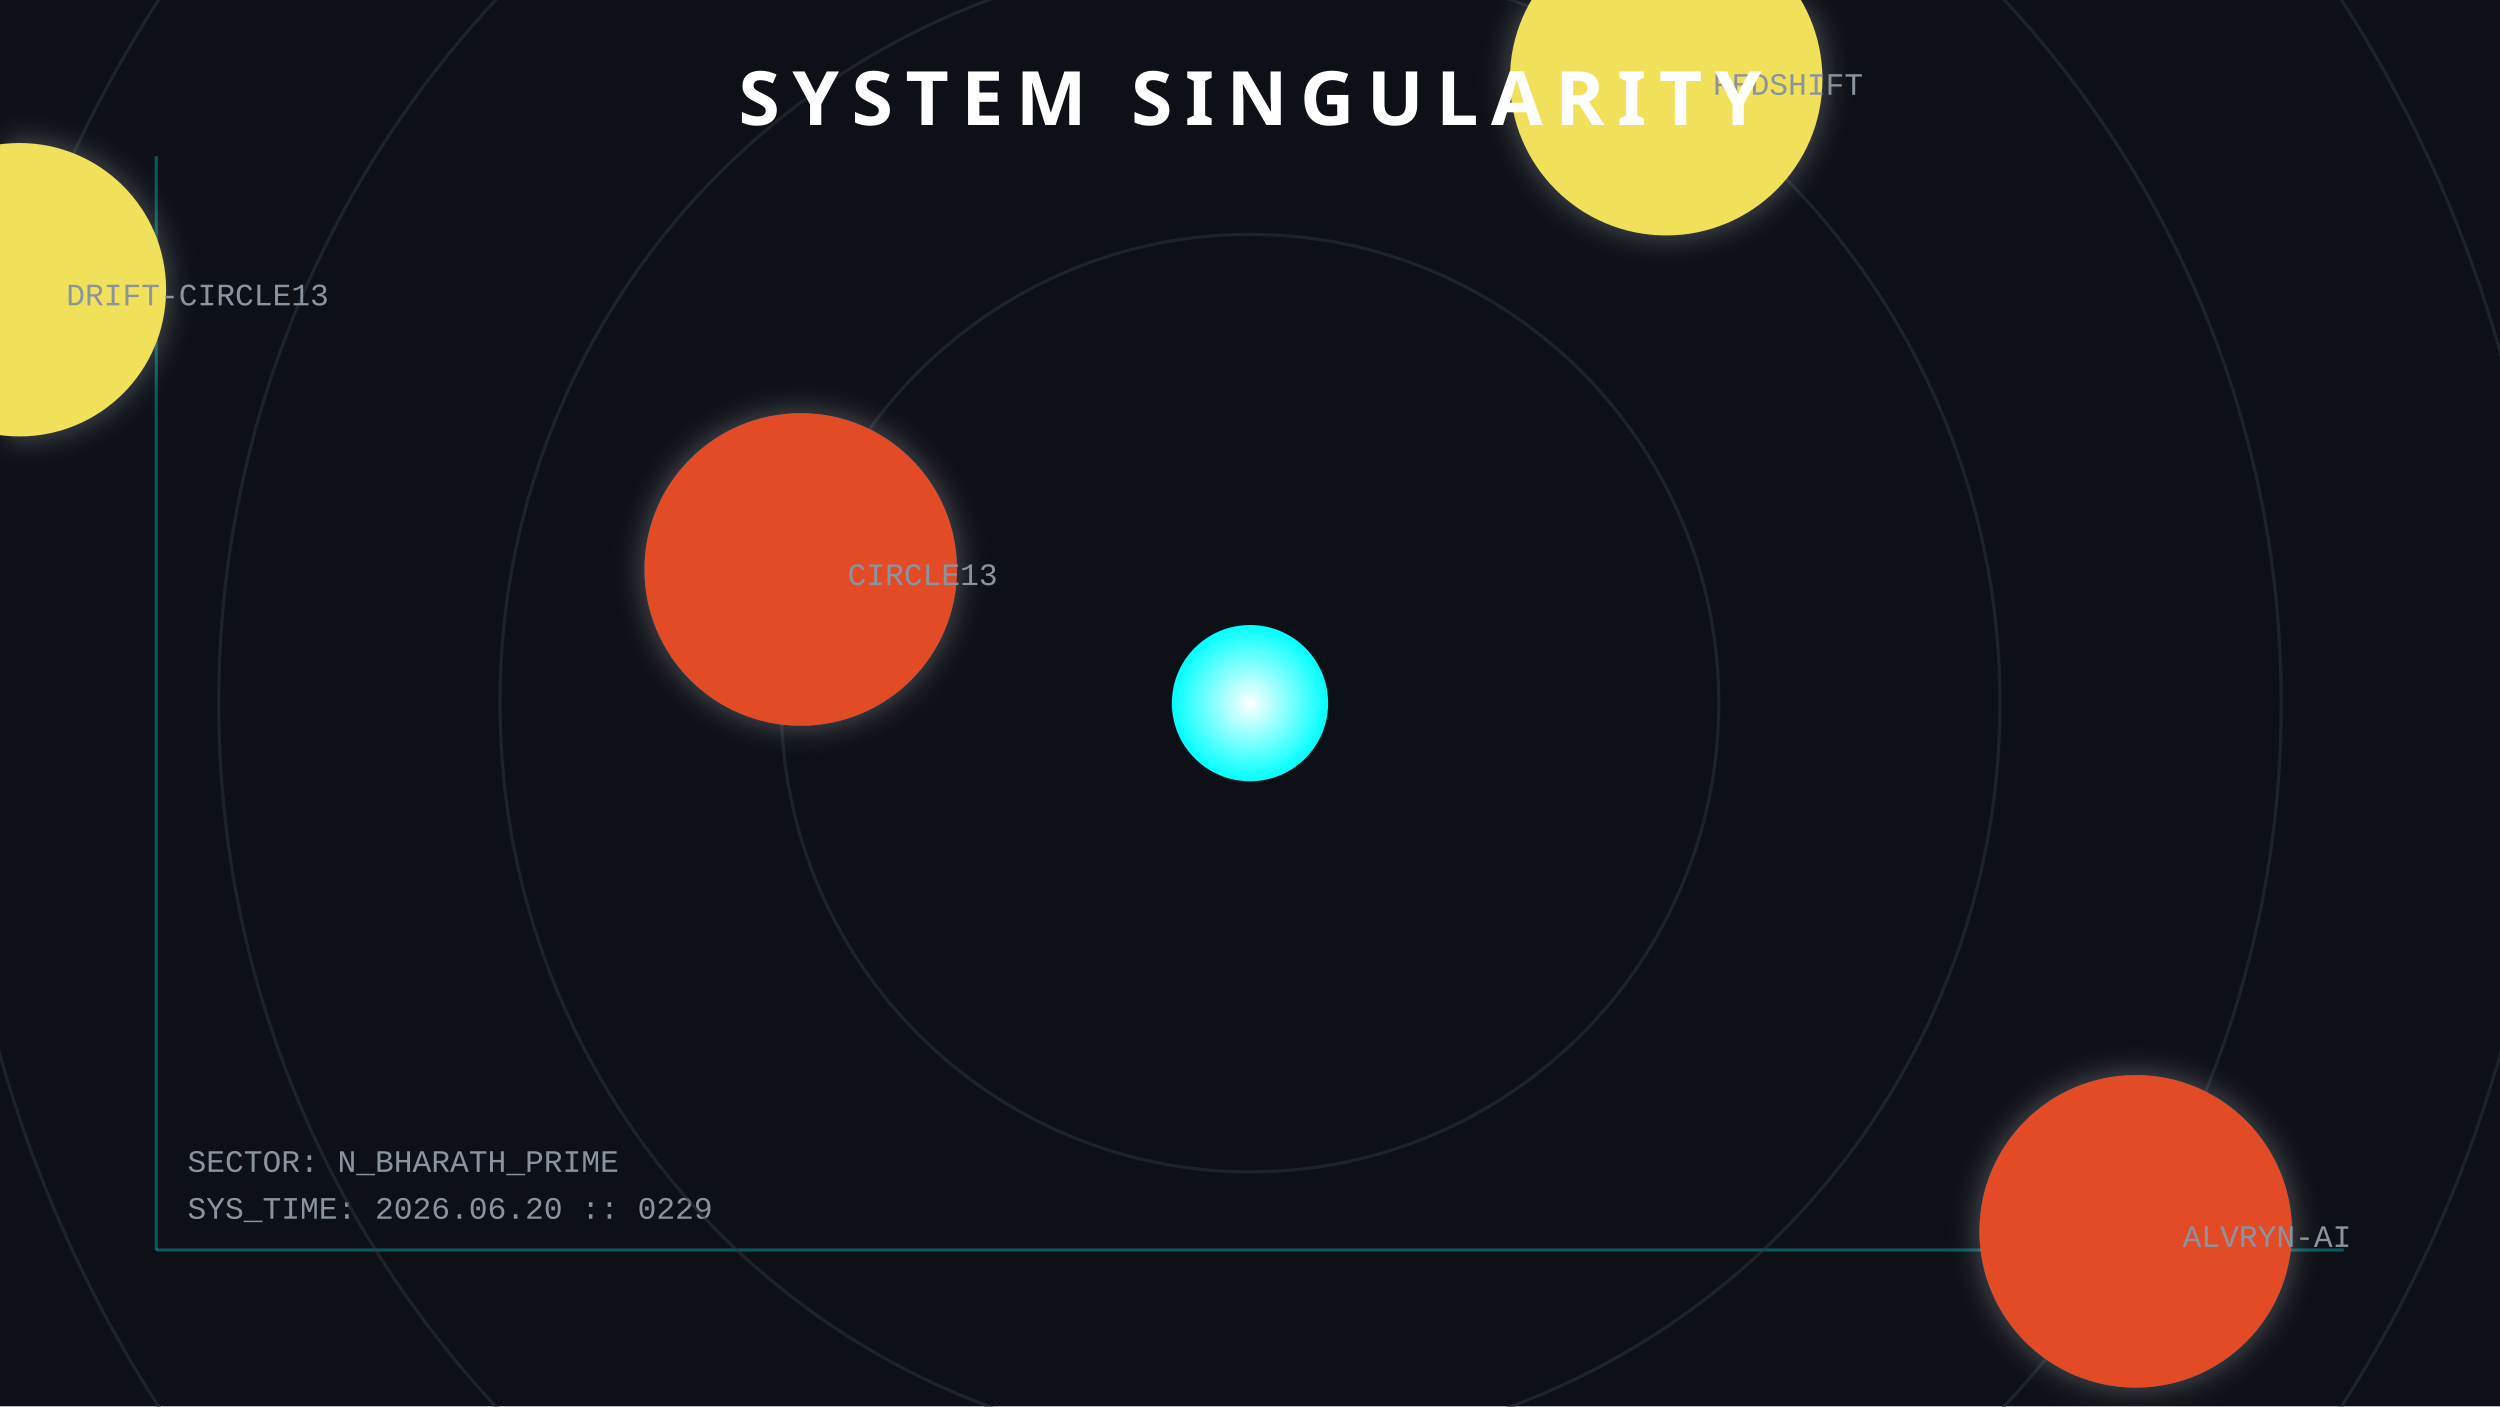
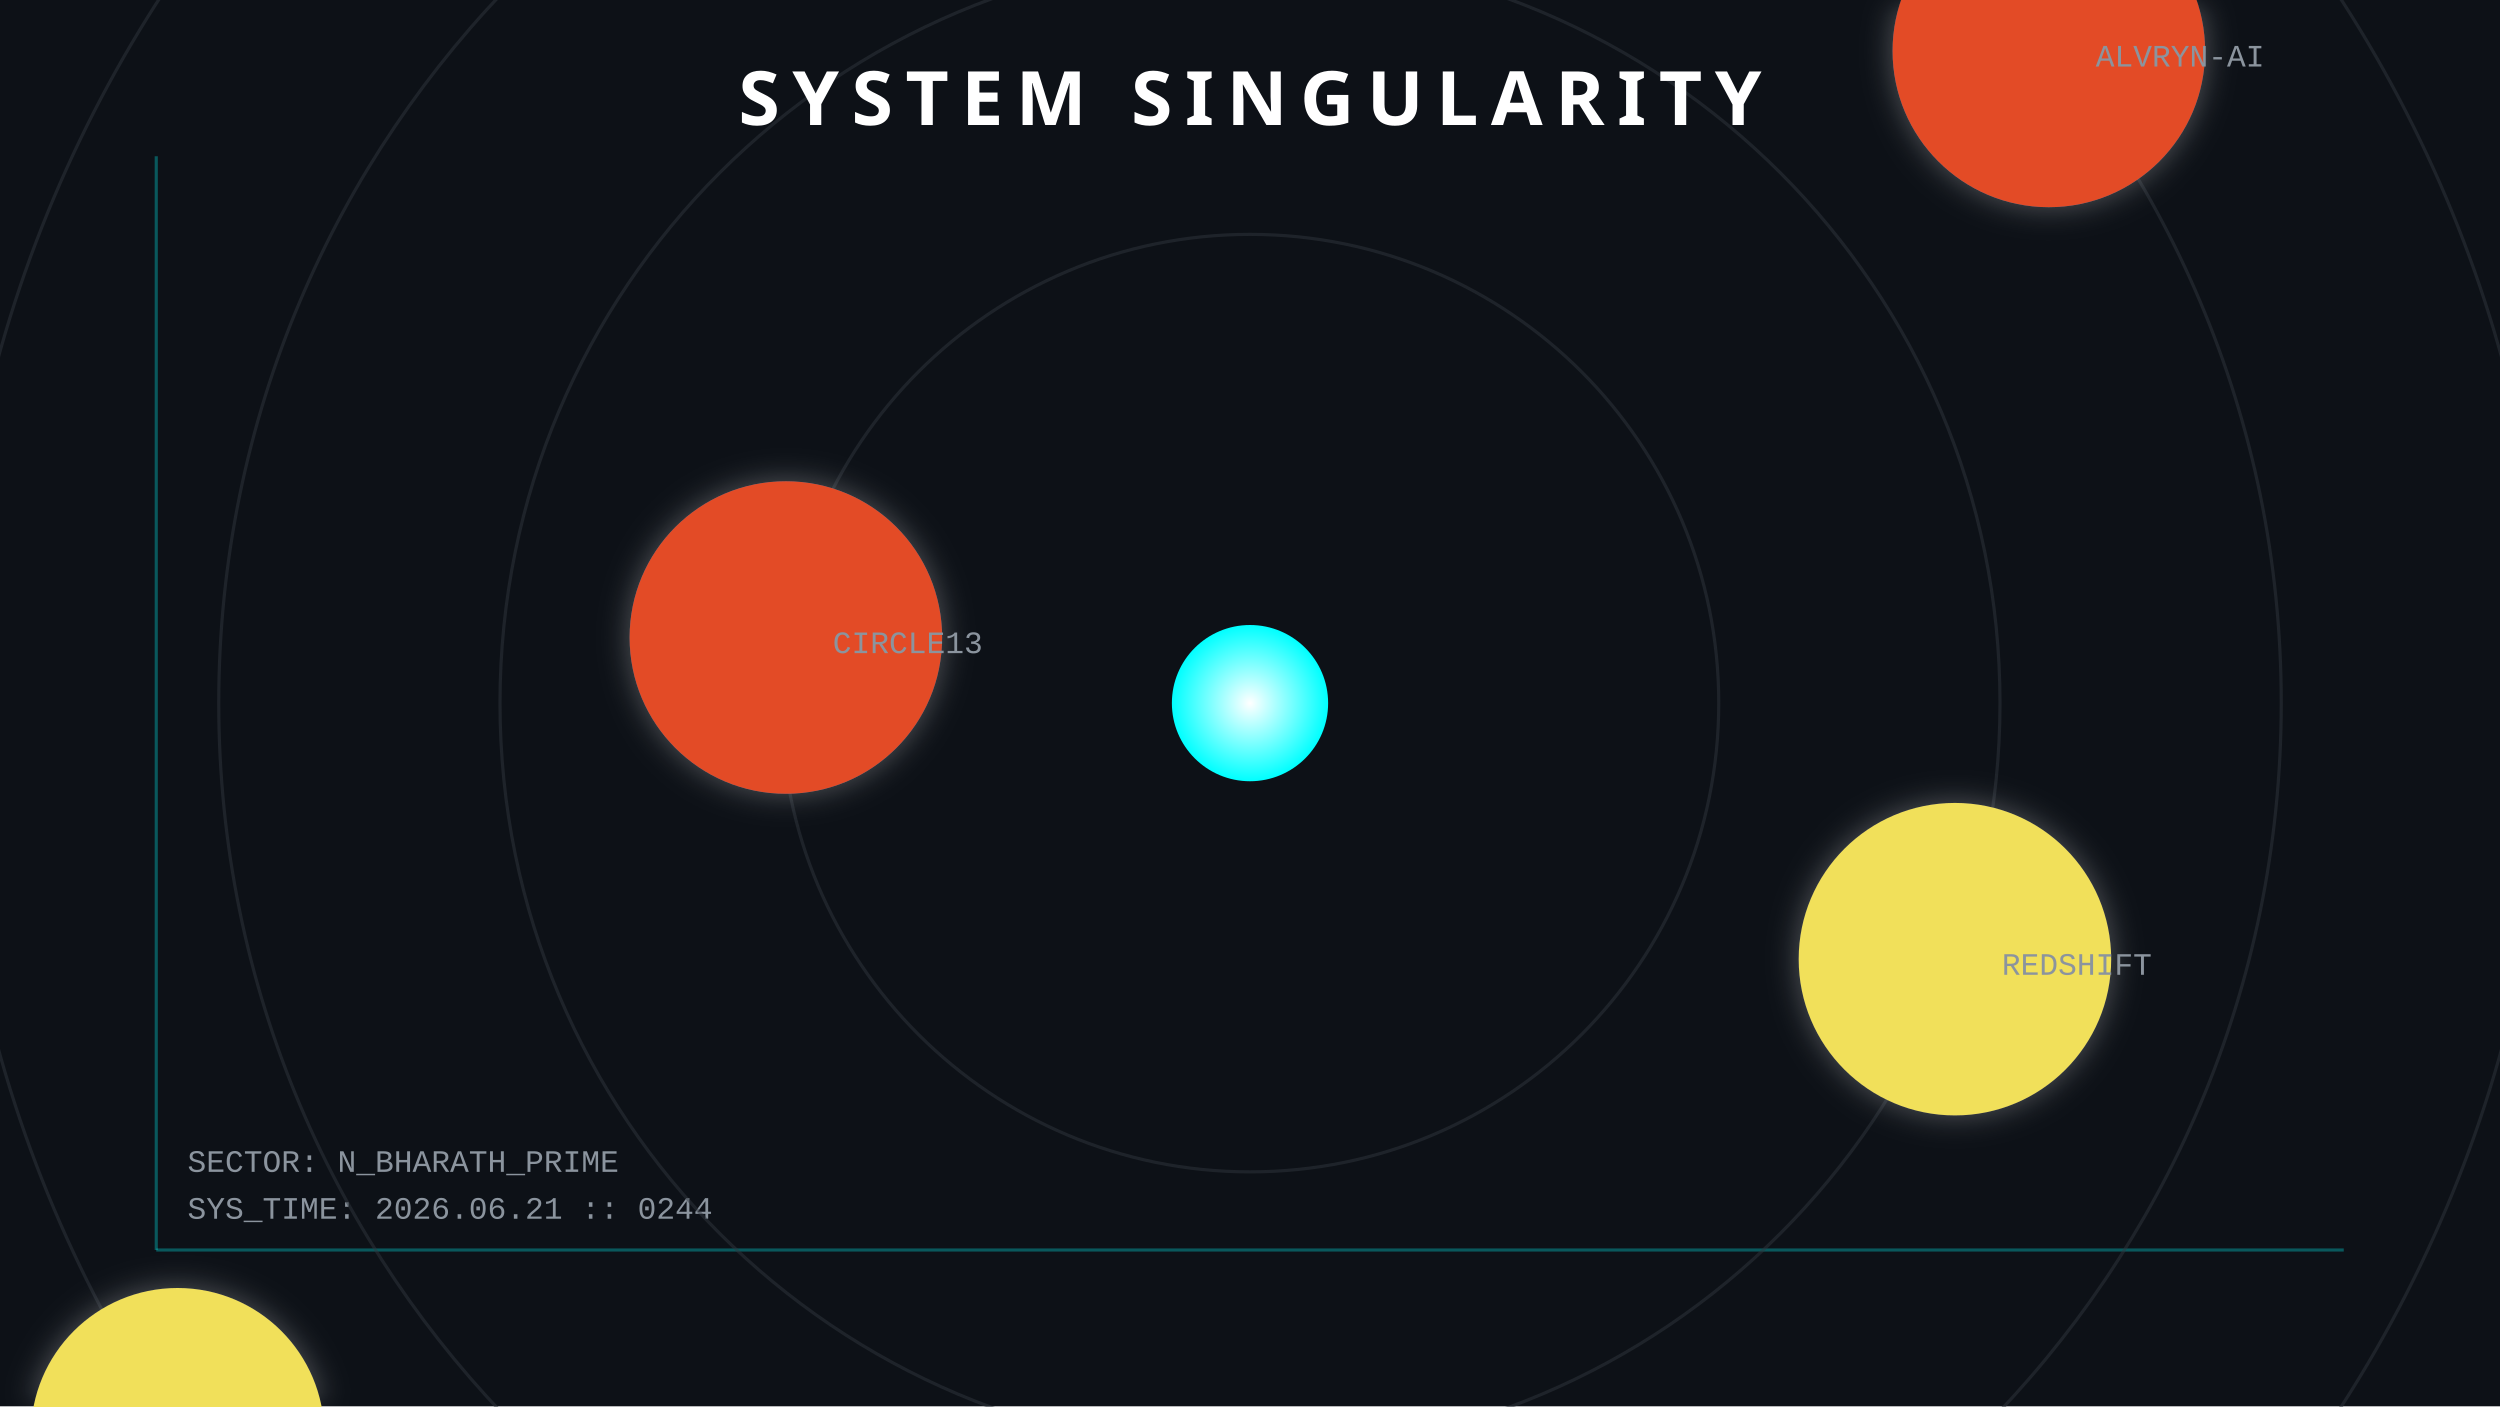
<svg xmlns="http://www.w3.org/2000/svg" width="800" height="450">
  <style>
        .orbit { fill: none; stroke: #30363d; stroke-width: 1; opacity: 0.5; }
        .planet { filter: drop-shadow(0 0 5px rgba(255,255,255,0.3)); }
        .text { font-family: 'Courier New', monospace; fill: #8b949e; font-size: 10px; }
        .title { font-family: sans-serif; fill: white; font-weight: bold; font-size: 24px; letter-spacing: 4px; }
        .hud-line { stroke: #00ffff; stroke-width: 1; opacity: 0.3; }
        
        /* ANIMATIONS */
        @keyframes pulse { 0% { r: 25; opacity: 0.8; } 50% { r: 30; opacity: 0.4; } 100% { r: 25; opacity: 0.8; } }
        .sun { animation: pulse 4s infinite; }
    </style>
  <rect width="100%" height="100%" fill="#0d1117" />
  <line x1="50" y1="50" x2="50" y2="400" class="hud-line" />
  <line x1="50" y1="400" x2="750" y2="400" class="hud-line" />
-   <text x="60" y="390" class="text">SYS_TIME: 2026.06.20 :: 0229</text>
+   <text x="60" y="390" class="text">SYS_TIME: 2026.06.21 :: 0244</text>
  <text x="60" y="375" class="text">SECTOR: N_BHARATH_PRIME</text>
  <circle cx="400" cy="225" r="25" fill="url(#grad1)" class="sun" />
  <defs>
    <radialGradient id="grad1" cx="50%" cy="50%" r="50%" fx="50%" fy="50%">
      <stop offset="0%" style="stop-color:white;stop-opacity:1" />
      <stop offset="100%" style="stop-color:#00ffff;stop-opacity:1" />
    </radialGradient>
  </defs>
  <circle cx="400" cy="225" r="150.0" class="orbit" />
-   <circle cx="256.227" cy="182.229" r="50" fill="#e34c26" class="planet" />
-   <text x="271.227" y="187.229" class="text" fill="white">CIRCLE13</text>
+   <circle cx="251.476" cy="204.006" r="50" fill="#e34c26" class="planet" />
+   <text x="266.476" y="209.006" class="text" fill="white">CIRCLE13</text>
  <circle cx="400" cy="225" r="240.0" class="orbit" />
-   <circle cx="533.176" cy="25.34" r="50" fill="#f1e05a" class="planet" />
-   <text x="548.176" y="30.34" class="text" fill="white">REDSHIFT</text>
+   <circle cx="625.58" cy="306.936" r="50" fill="#f1e05a" class="planet" />
+   <text x="640.58" y="311.936" class="text" fill="white">REDSHIFT</text>
  <circle cx="400" cy="225" r="330.0" class="orbit" />
-   <circle cx="683.425" cy="394.028" r="50" fill="#e34c26" class="planet" />
-   <text x="698.425" y="399.028" class="text" fill="white">ALVRYN-AI</text>
+   <circle cx="655.626" cy="16.301" r="50" fill="#e34c26" class="planet" />
+   <text x="670.626" y="21.301" class="text" fill="white">ALVRYN-AI</text>
  <circle cx="400" cy="225" r="415.422" class="orbit" />
-   <circle cx="6.204" cy="92.711" r="46.948" fill="#f1e05a" class="planet" />
-   <text x="21.204" y="97.711" class="text" fill="white">DRIFT-CIRCLE13</text>
+   <circle cx="56.824" cy="459.106" r="46.948" fill="#f1e05a" class="planet" />
+   <text x="71.824" y="464.106" class="text" fill="white">DRIFT-CIRCLE13</text>
  <circle cx="400" cy="225" r="461.81" class="orbit" />
-   <circle cx="332.788" cy="-231.892" r="20.925" fill="#2b7489" class="planet" />
-   <text x="347.788" y="-226.892" class="text" fill="white">DSATM-EXAM-SYSTEM-</text>
-   <circle cx="400" cy="225" r="504.963" class="orbit" />
-   <circle cx="332.128" cy="725.381" r="18.769" fill="#8b949e" class="planet" />
-   <text x="347.128" y="730.381" class="text" fill="white">NBHARATH1306</text>
-   <circle cx="400" cy="225" r="547.196" class="orbit" />
-   <circle cx="329.675" cy="767.658" r="18.155" fill="#e34c26" class="planet" />
-   <text x="344.675" y="772.658" class="text" fill="white">WEBSITE-EQUDATOR-TRADING-PLATFORM</text>
-   <circle cx="400" cy="225" r="578.028" class="orbit" />
-   <circle cx="766.963" cy="-221.603" r="10.555" fill="#8b949e" class="planet" />
-   <text x="781.963" y="-216.603" class="text" fill="white">FLASK</text>
-   <circle cx="400" cy="225" r="608.301" class="orbit" />
-   <circle cx="587.717" cy="803.612" r="10.182" fill="#8b949e" class="planet" />
-   <text x="602.717" y="808.612" class="text" fill="white">HCF-INTERNSHIP</text>
-   <circle cx="400" cy="225" r="637.17" class="orbit" />
-   <circle cx="952.794" cy="-91.867" r="9.246" fill="#8b949e" class="planet" />
+   <circle cx="314.129" cy="678.756" r="20.925" fill="#2b7489" class="planet" />
+   <text x="329.129" y="683.756" class="text" fill="white">DSATM-EXAM-SYSTEM-</text>
+   <circle cx="400" cy="225" r="504.966" class="orbit" />
+   <circle cx="195.179" cy="686.561" r="18.771" fill="#8b949e" class="planet" />
+   <text x="210.179" y="691.561" class="text" fill="white">NBHARATH1306</text>
+   <circle cx="400" cy="225" r="547.198" class="orbit" />
+   <circle cx="905.269" cy="14.929" r="18.155" fill="#e34c26" class="planet" />
+   <text x="920.269" y="19.929" class="text" fill="white">WEBSITE-EQUDATOR-TRADING-PLATFORM</text>
+   <circle cx="400" cy="225" r="578.031" class="orbit" />
+   <circle cx="-132.734" cy="449.307" r="10.555" fill="#8b949e" class="planet" />
+   <text x="-117.734" y="454.307" class="text" fill="white">FLASK</text>
+   <circle cx="400" cy="225" r="608.304" class="orbit" />
+   <circle cx="964.353" cy="-2.022" r="10.182" fill="#8b949e" class="planet" />
+   <text x="979.353" y="2.978" class="text" fill="white">HCF-INTERNSHIP</text>
+   <circle cx="400" cy="225" r="637.173" class="orbit" />
+   <circle cx="765.136" cy="747.173" r="9.246" fill="#8b949e" class="planet" />
  <text x="400" y="40" text-anchor="middle" class="title">SYSTEM SINGULARITY</text>
</svg>
